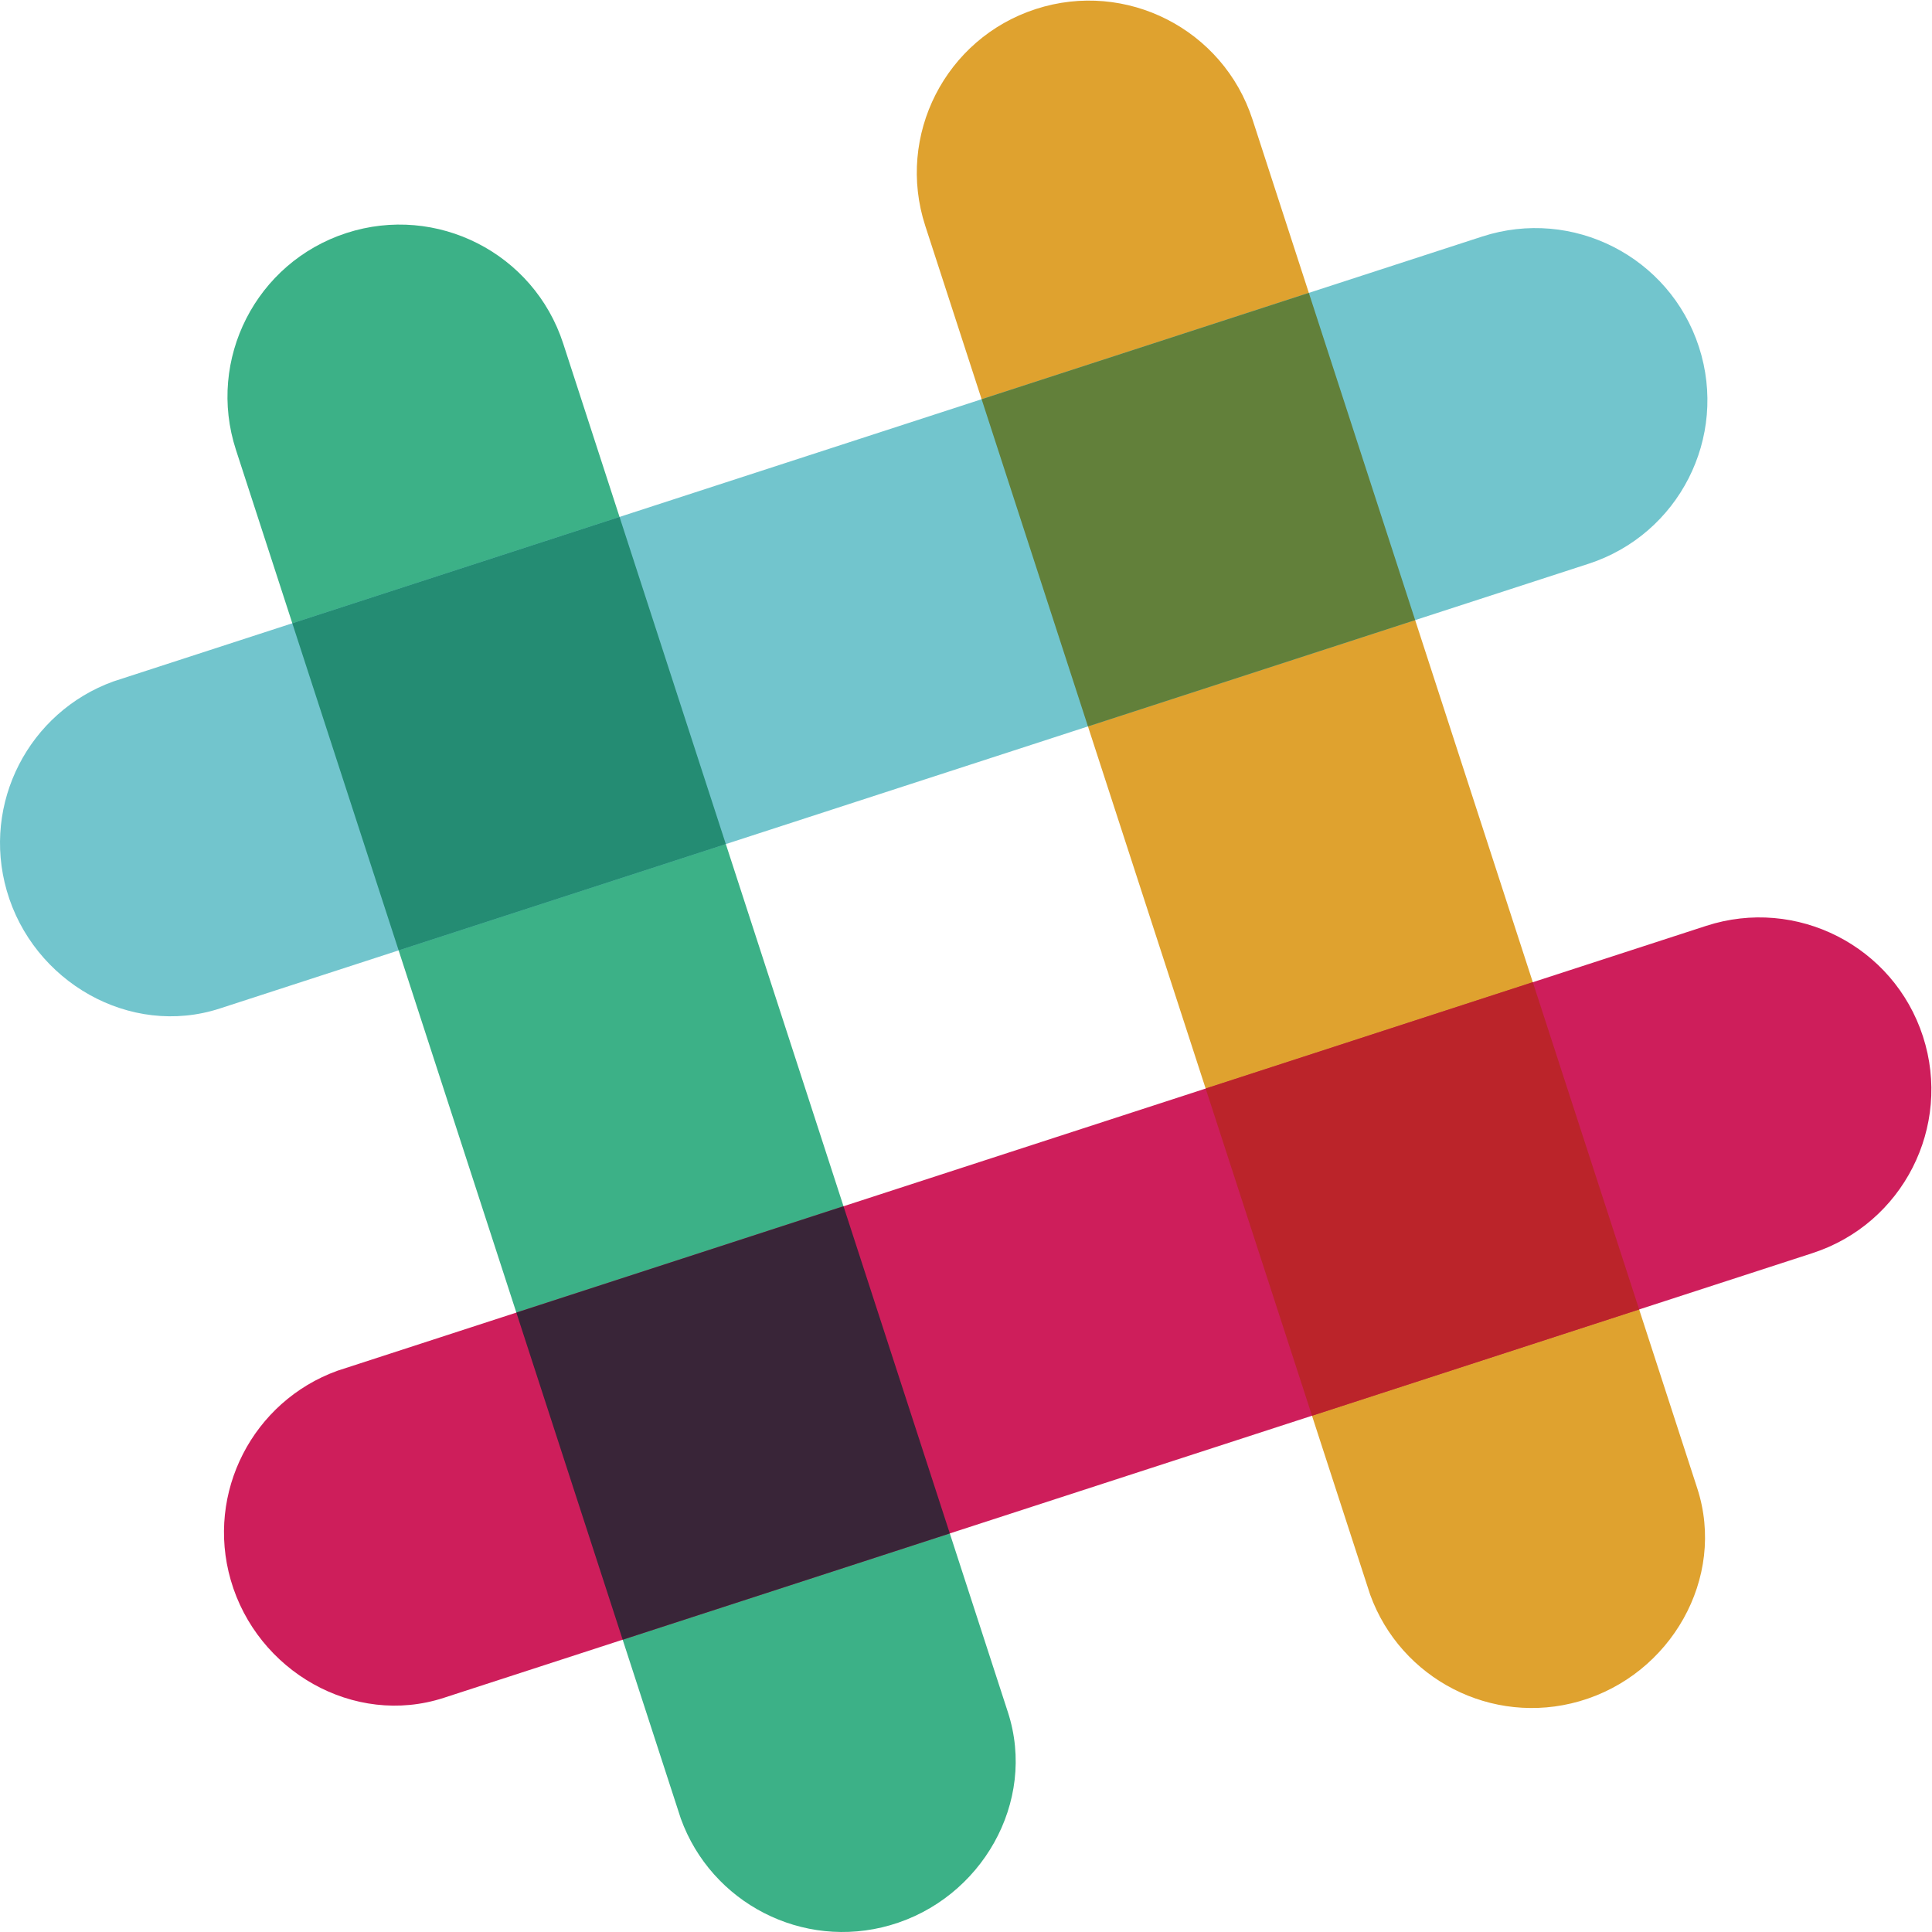
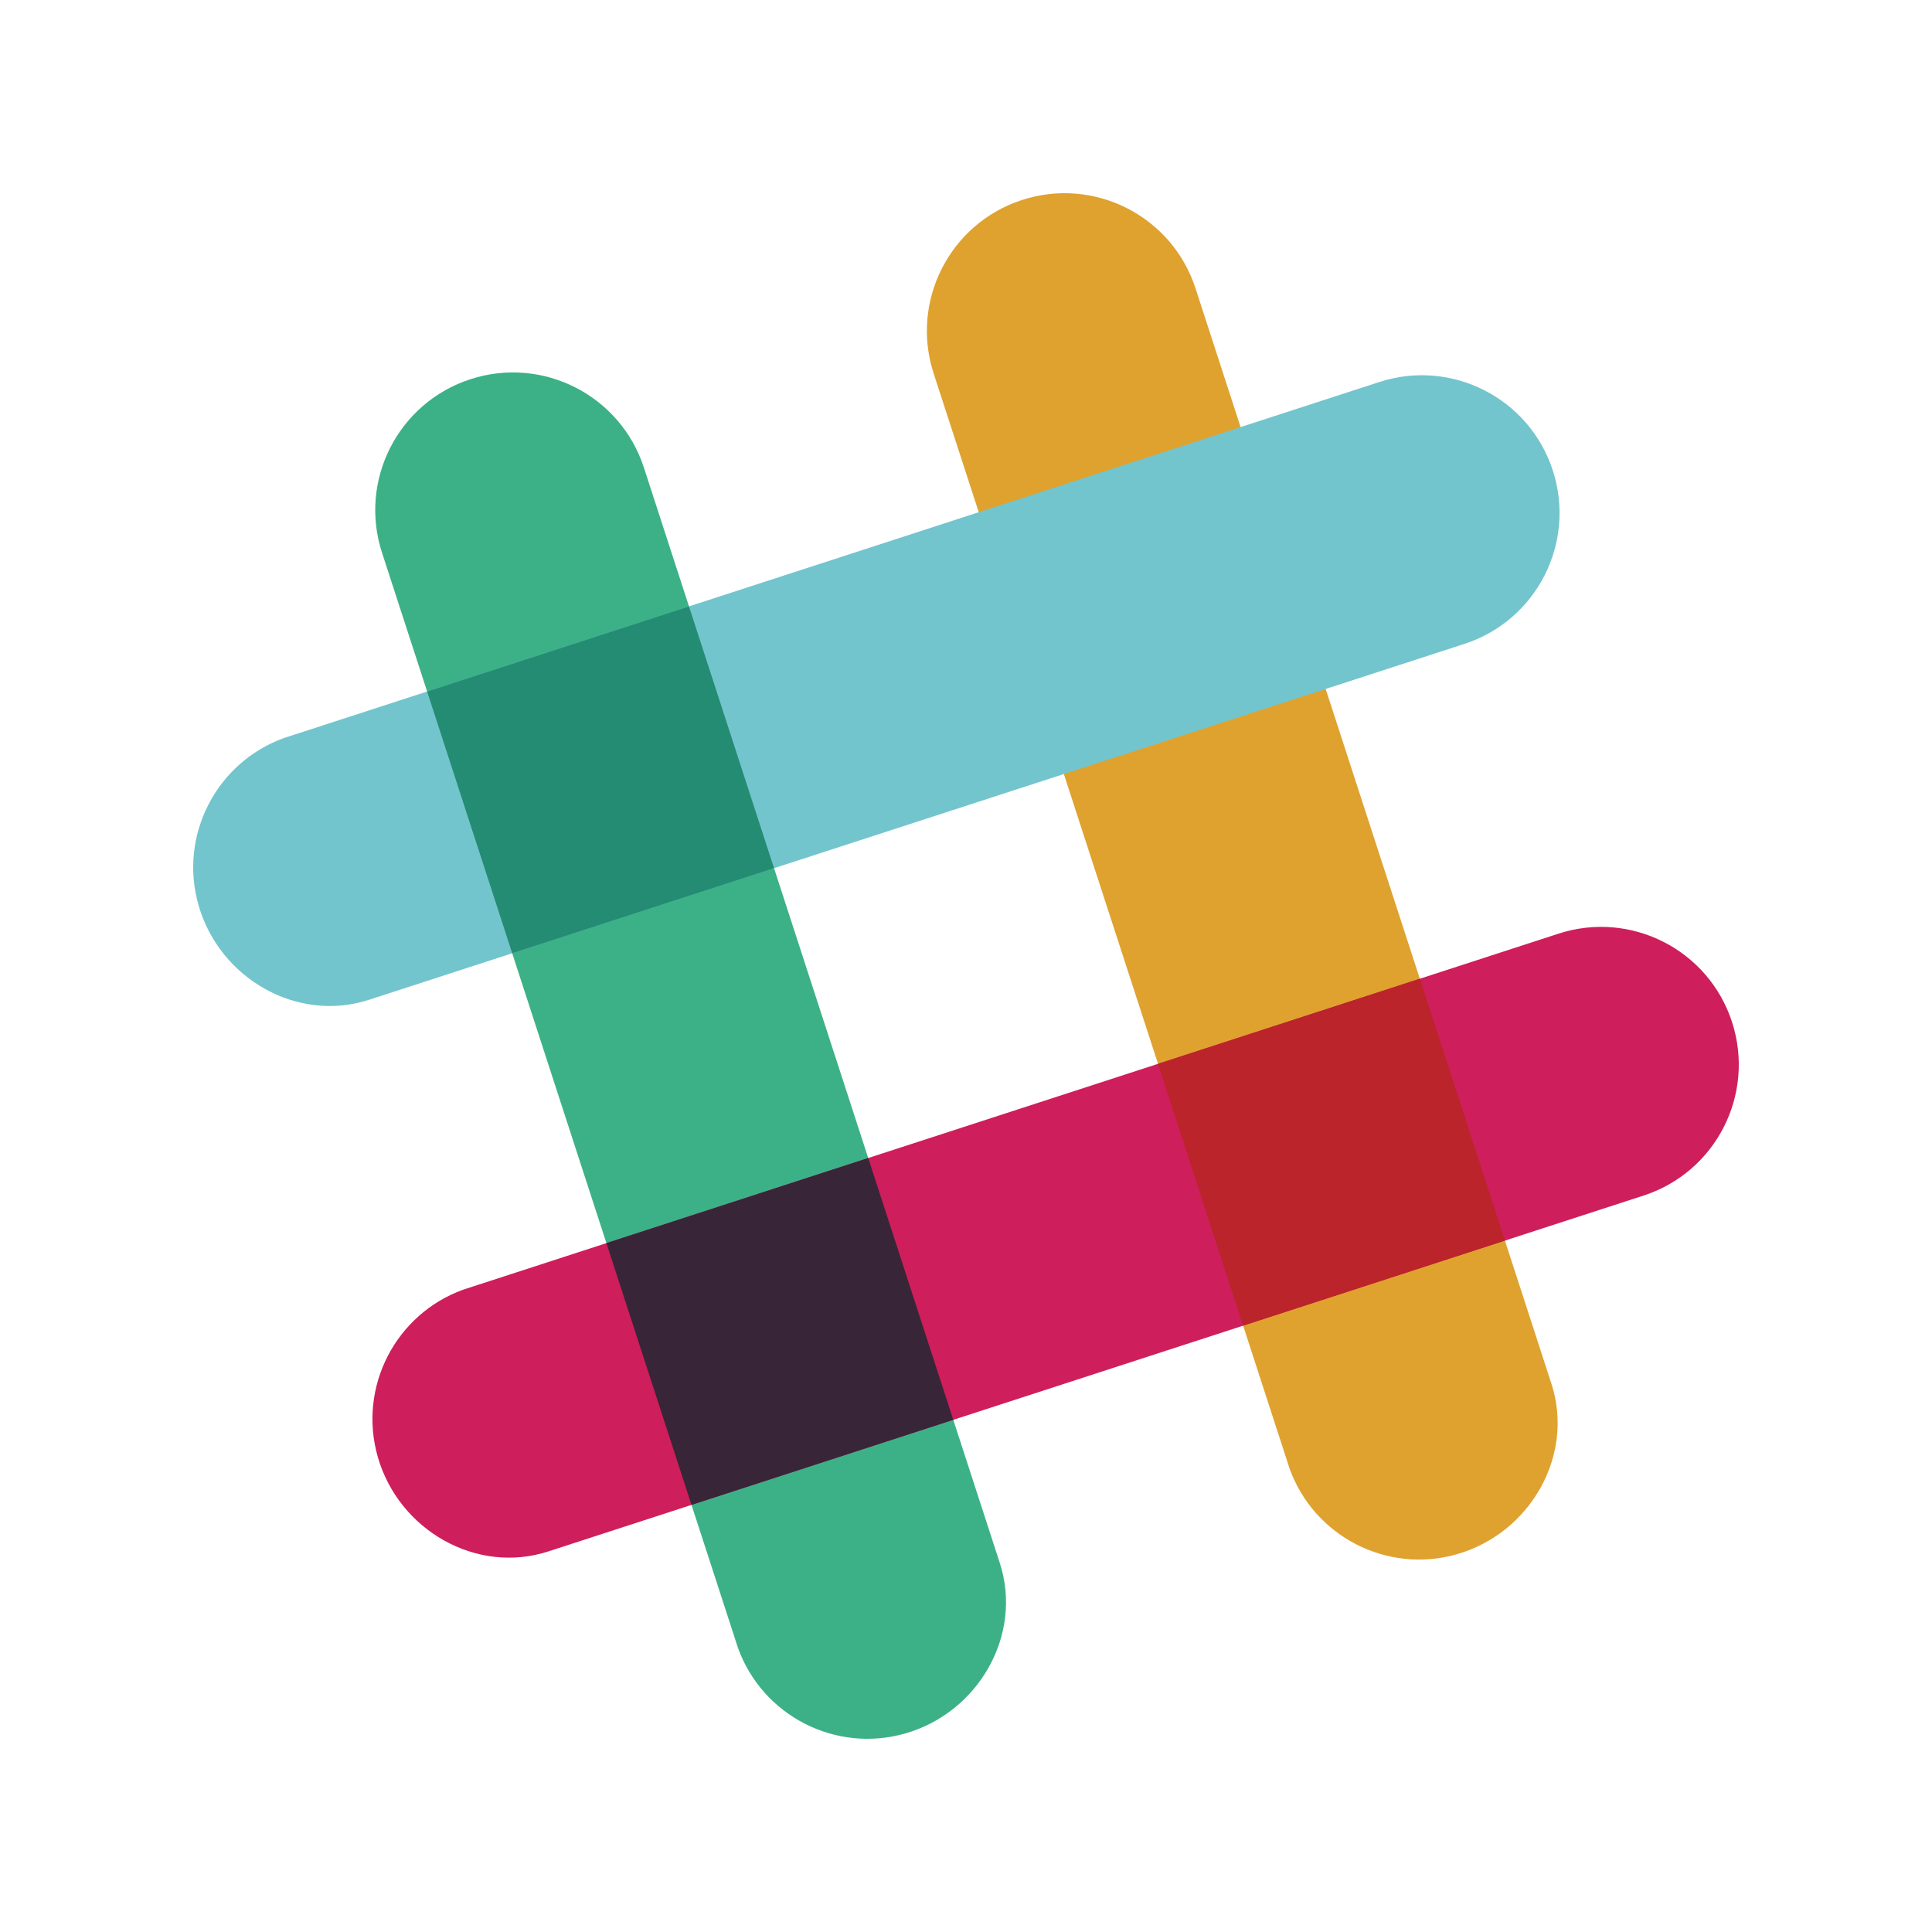
- <svg xmlns="http://www.w3.org/2000/svg" width="2500" height="2500" viewBox="0 0 256 256" preserveAspectRatio="xMidYMid">
-   <path d="M165.964 15.838c-3.89-11.975-16.752-18.528-28.725-14.636-11.975 3.89-18.528 16.752-14.636 28.725l58.947 181.365c4.048 11.187 16.132 17.473 27.732 14.135 12.1-3.483 19.475-16.334 15.614-28.217L165.964 15.838" fill="#DFA22F" />
-   <path d="M74.626 45.516C70.734 33.542 57.873 26.989 45.9 30.879 33.924 34.77 27.37 47.631 31.263 59.606l58.948 181.366c4.047 11.186 16.132 17.473 27.732 14.132 12.099-3.481 19.474-16.332 15.613-28.217L74.626 45.516" fill="#3CB187" />
-   <path d="M240.162 166.045c11.975-3.89 18.526-16.75 14.636-28.726-3.89-11.973-16.752-18.527-28.725-14.636L44.708 181.632c-11.187 4.046-17.473 16.13-14.135 27.73 3.483 12.099 16.334 19.475 28.217 15.614l181.372-58.93" fill="#CE1E5B" />
-   <path d="M82.508 217.27l43.347-14.084-14.086-43.352-43.35 14.09 14.089 43.347" fill="#392538" />
-   <path d="M173.847 187.591c16.388-5.323 31.62-10.273 43.348-14.084l-14.088-43.36-43.35 14.09 14.09 43.354" fill="#BB242A" />
-   <path d="M210.484 74.706c11.974-3.89 18.527-16.751 14.637-28.727-3.89-11.973-16.752-18.526-28.727-14.636L15.028 90.293C3.842 94.337-2.445 106.422.896 118.022c3.481 12.098 16.332 19.474 28.217 15.613l181.371-58.93" fill="#72C5CD" />
-   <path d="M52.822 125.933c11.805-3.836 27.025-8.782 43.354-14.086-5.323-16.39-10.273-31.622-14.084-43.352l-43.36 14.092 14.09 43.346" fill="#248C73" />
-   <path d="M144.16 96.256l43.356-14.088a546179.21 546179.21 0 0 0-14.089-43.36L130.07 52.9l14.09 43.356" fill="#62803A" />
+ <svg xmlns="http://www.w3.org/2000/svg" width="100" height="100" viewBox="0 0 10.24 10.24" preserveAspectRatio="xMidYMid" id="svg2" version="1.1">
+   <defs id="defs22" />
+   <g id="g4170" transform="matrix(0.03201003,0,0,0.03201003,0.190653,-0.06190409)">
+     <path style="fill:#dfa22f" id="path4" d="m 191.998,49.682 c -3.89,-11.975 -16.752,-18.528 -28.725,-14.636 -11.975,3.89 -18.528,16.752 -14.636,28.725 l 58.947,181.365 c 4.048,11.187 16.132,17.473 27.732,14.135 12.1,-3.483 19.475,-16.334 15.614,-28.217 L 191.998,49.682" />
+     <path style="fill:#3cb187" id="path6" d="m 100.66,79.36 c -3.892,-11.974 -16.753,-18.527 -28.726,-14.637 -11.976,3.891 -18.53,16.752 -14.637,28.727 L 116.245,274.816 c 4.047,11.186 16.132,17.473 27.732,14.132 12.099,-3.481 19.474,-16.332 15.613,-28.217 l -58.93,-181.371" />
+     <path style="fill:#ce1e5b" id="path8" d="m 266.196,199.889 c 11.975,-3.89 18.526,-16.75 14.636,-28.726 -3.89,-11.973 -16.752,-18.527 -28.725,-14.636 l -181.365,58.949 c -11.187,4.046 -17.473,16.13 -14.135,27.73 3.483,12.099 16.334,19.475 28.217,15.614 l 181.372,-58.93" />
+     <path style="fill:#392538" id="path10" d="m 108.542,251.114 43.347,-14.084 -14.086,-43.352 -43.35,14.09 14.089,43.347" />
+     <path style="fill:#bb242a" id="path12" d="m 199.881,221.435 c 16.388,-5.323 31.62,-10.273 43.348,-14.084 l -14.088,-43.36 -43.35,14.09 14.09,43.354" />
+     <path style="fill:#72c5cd" id="path14" d="m 236.518,108.55 c 11.974,-3.89 18.527,-16.751 14.637,-28.727 -3.89,-11.973 -16.752,-18.526 -28.727,-14.636 L 41.062,124.137 c -11.186,4.044 -17.473,16.129 -14.132,27.729 3.481,12.098 16.332,19.474 28.217,15.613 l 181.371,-58.93" />
+     <path style="fill:#248c73" id="path16" d="m 78.856,159.777 c 11.805,-3.836 27.025,-8.782 43.354,-14.086 -5.323,-16.39 -10.273,-31.622 -14.084,-43.352 l -43.36,14.092 14.09,43.346" />
+     <path style="fill:#62803a" id="path18" d="m 170.194,130.1 43.356,-14.088" />
+   </g>
</svg>
